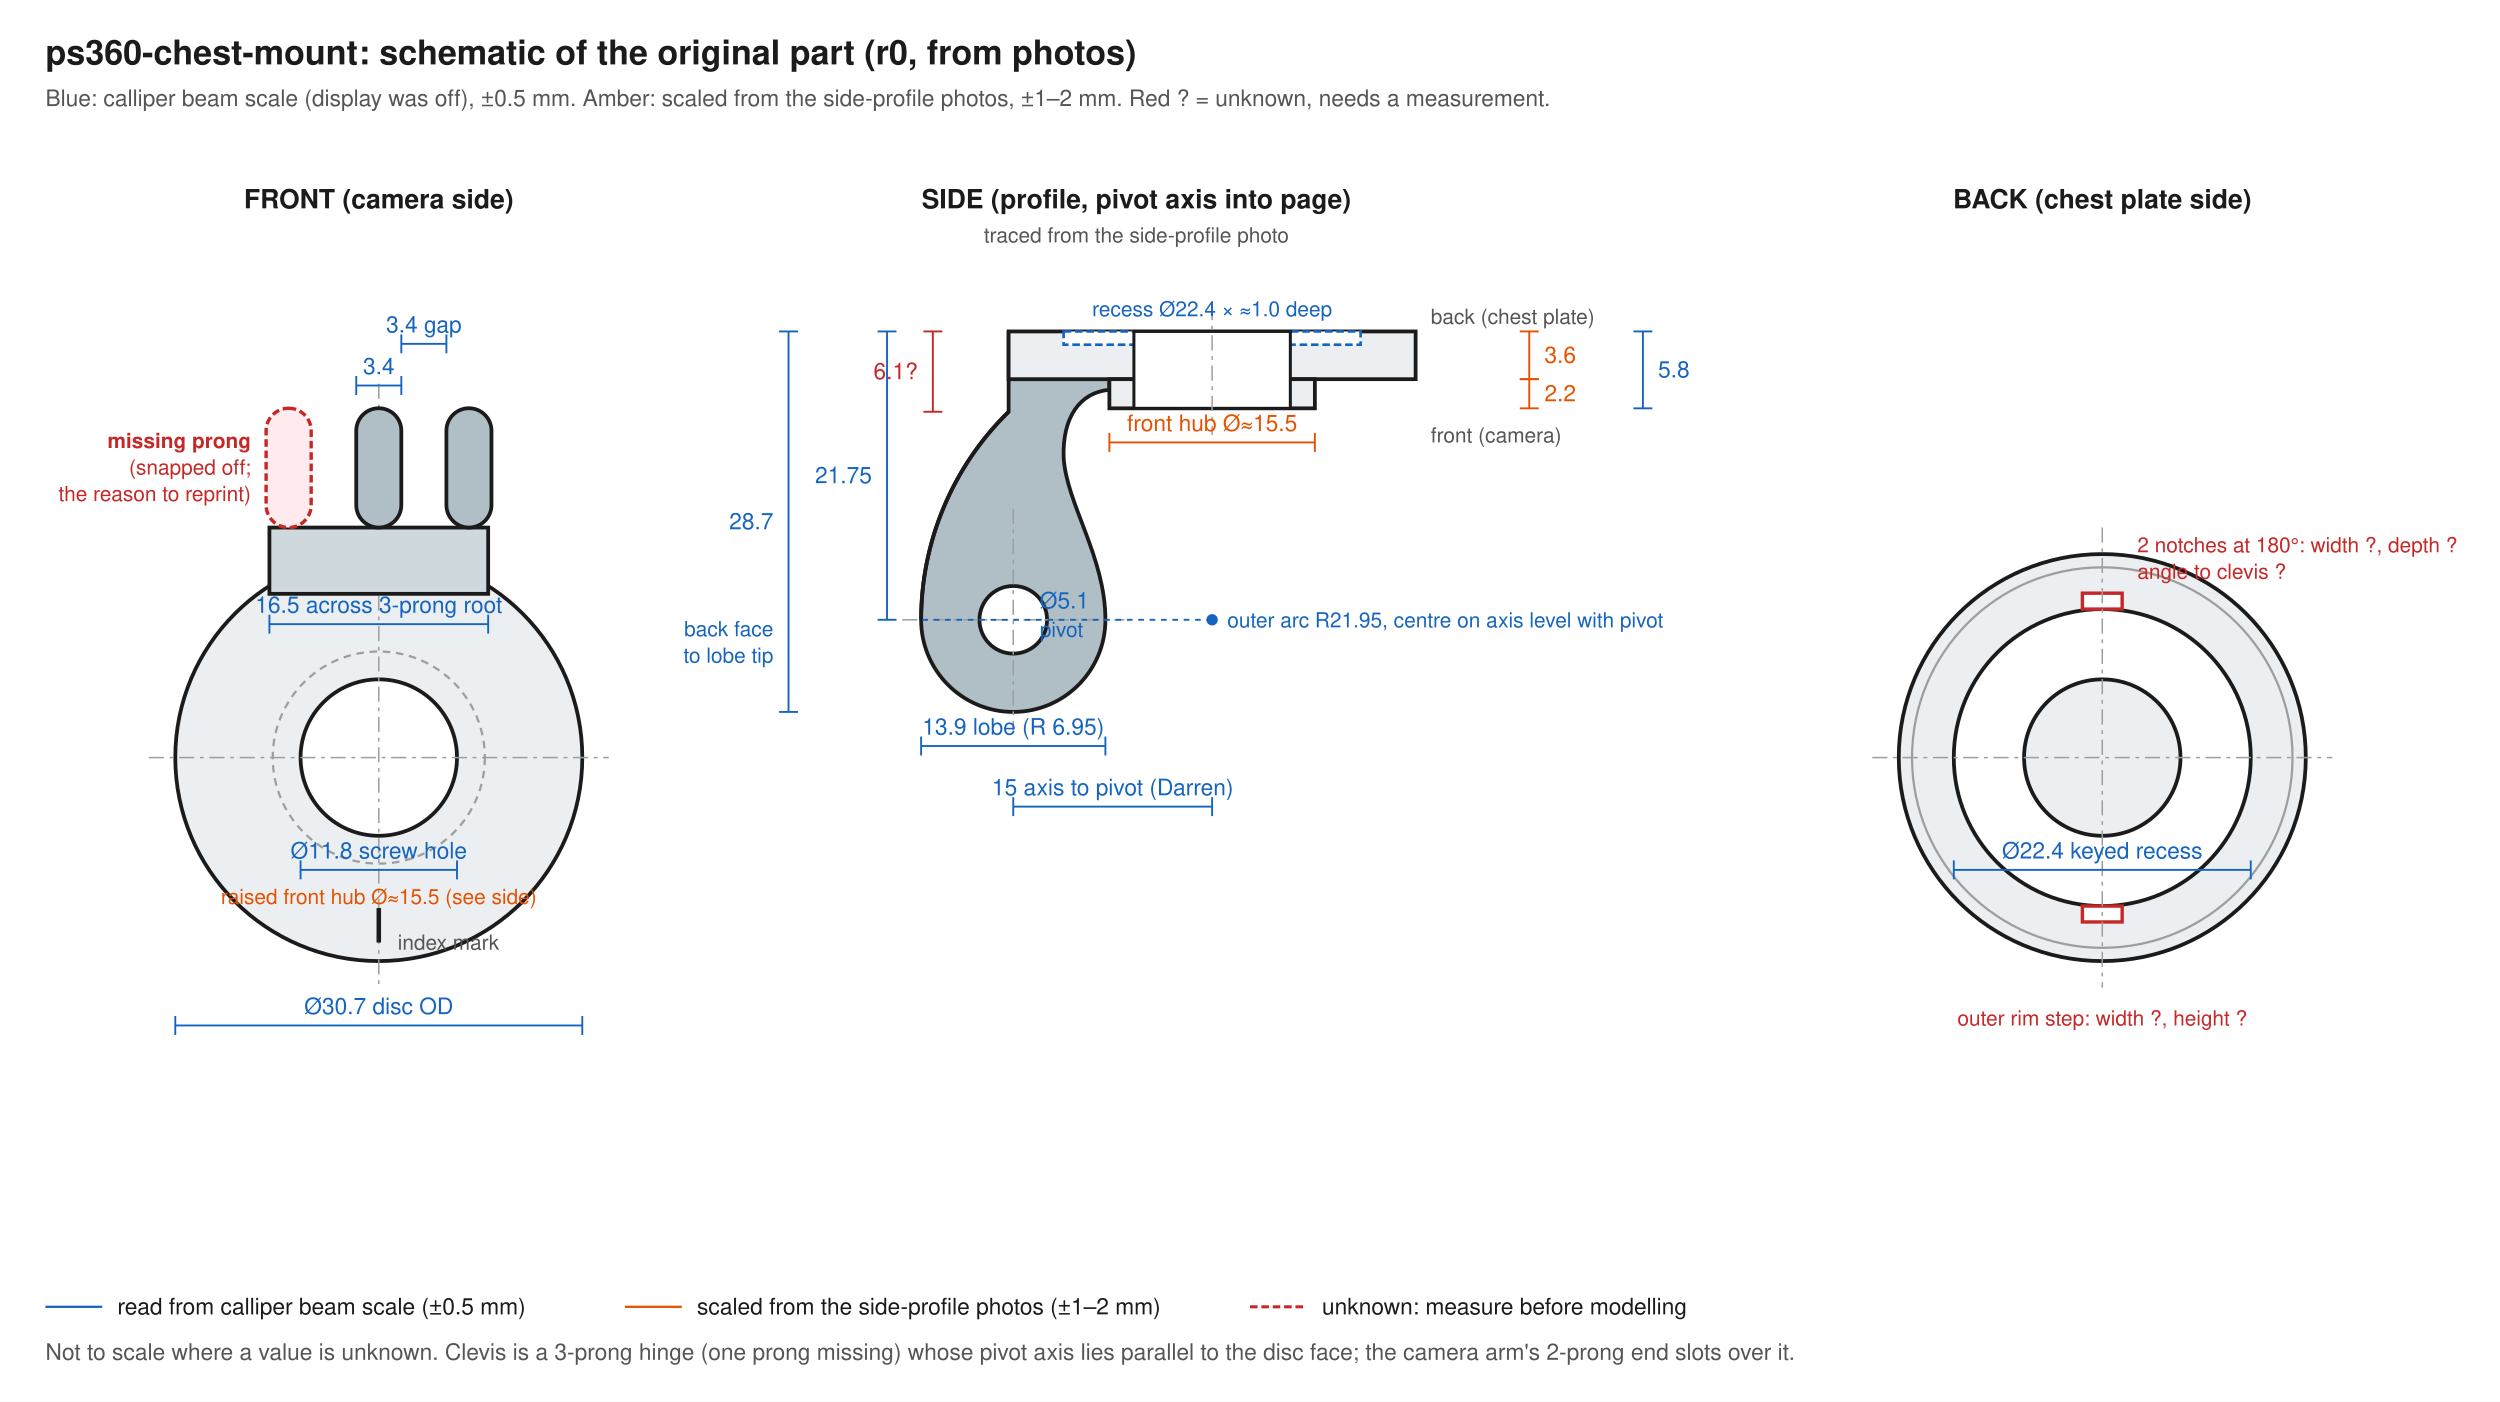
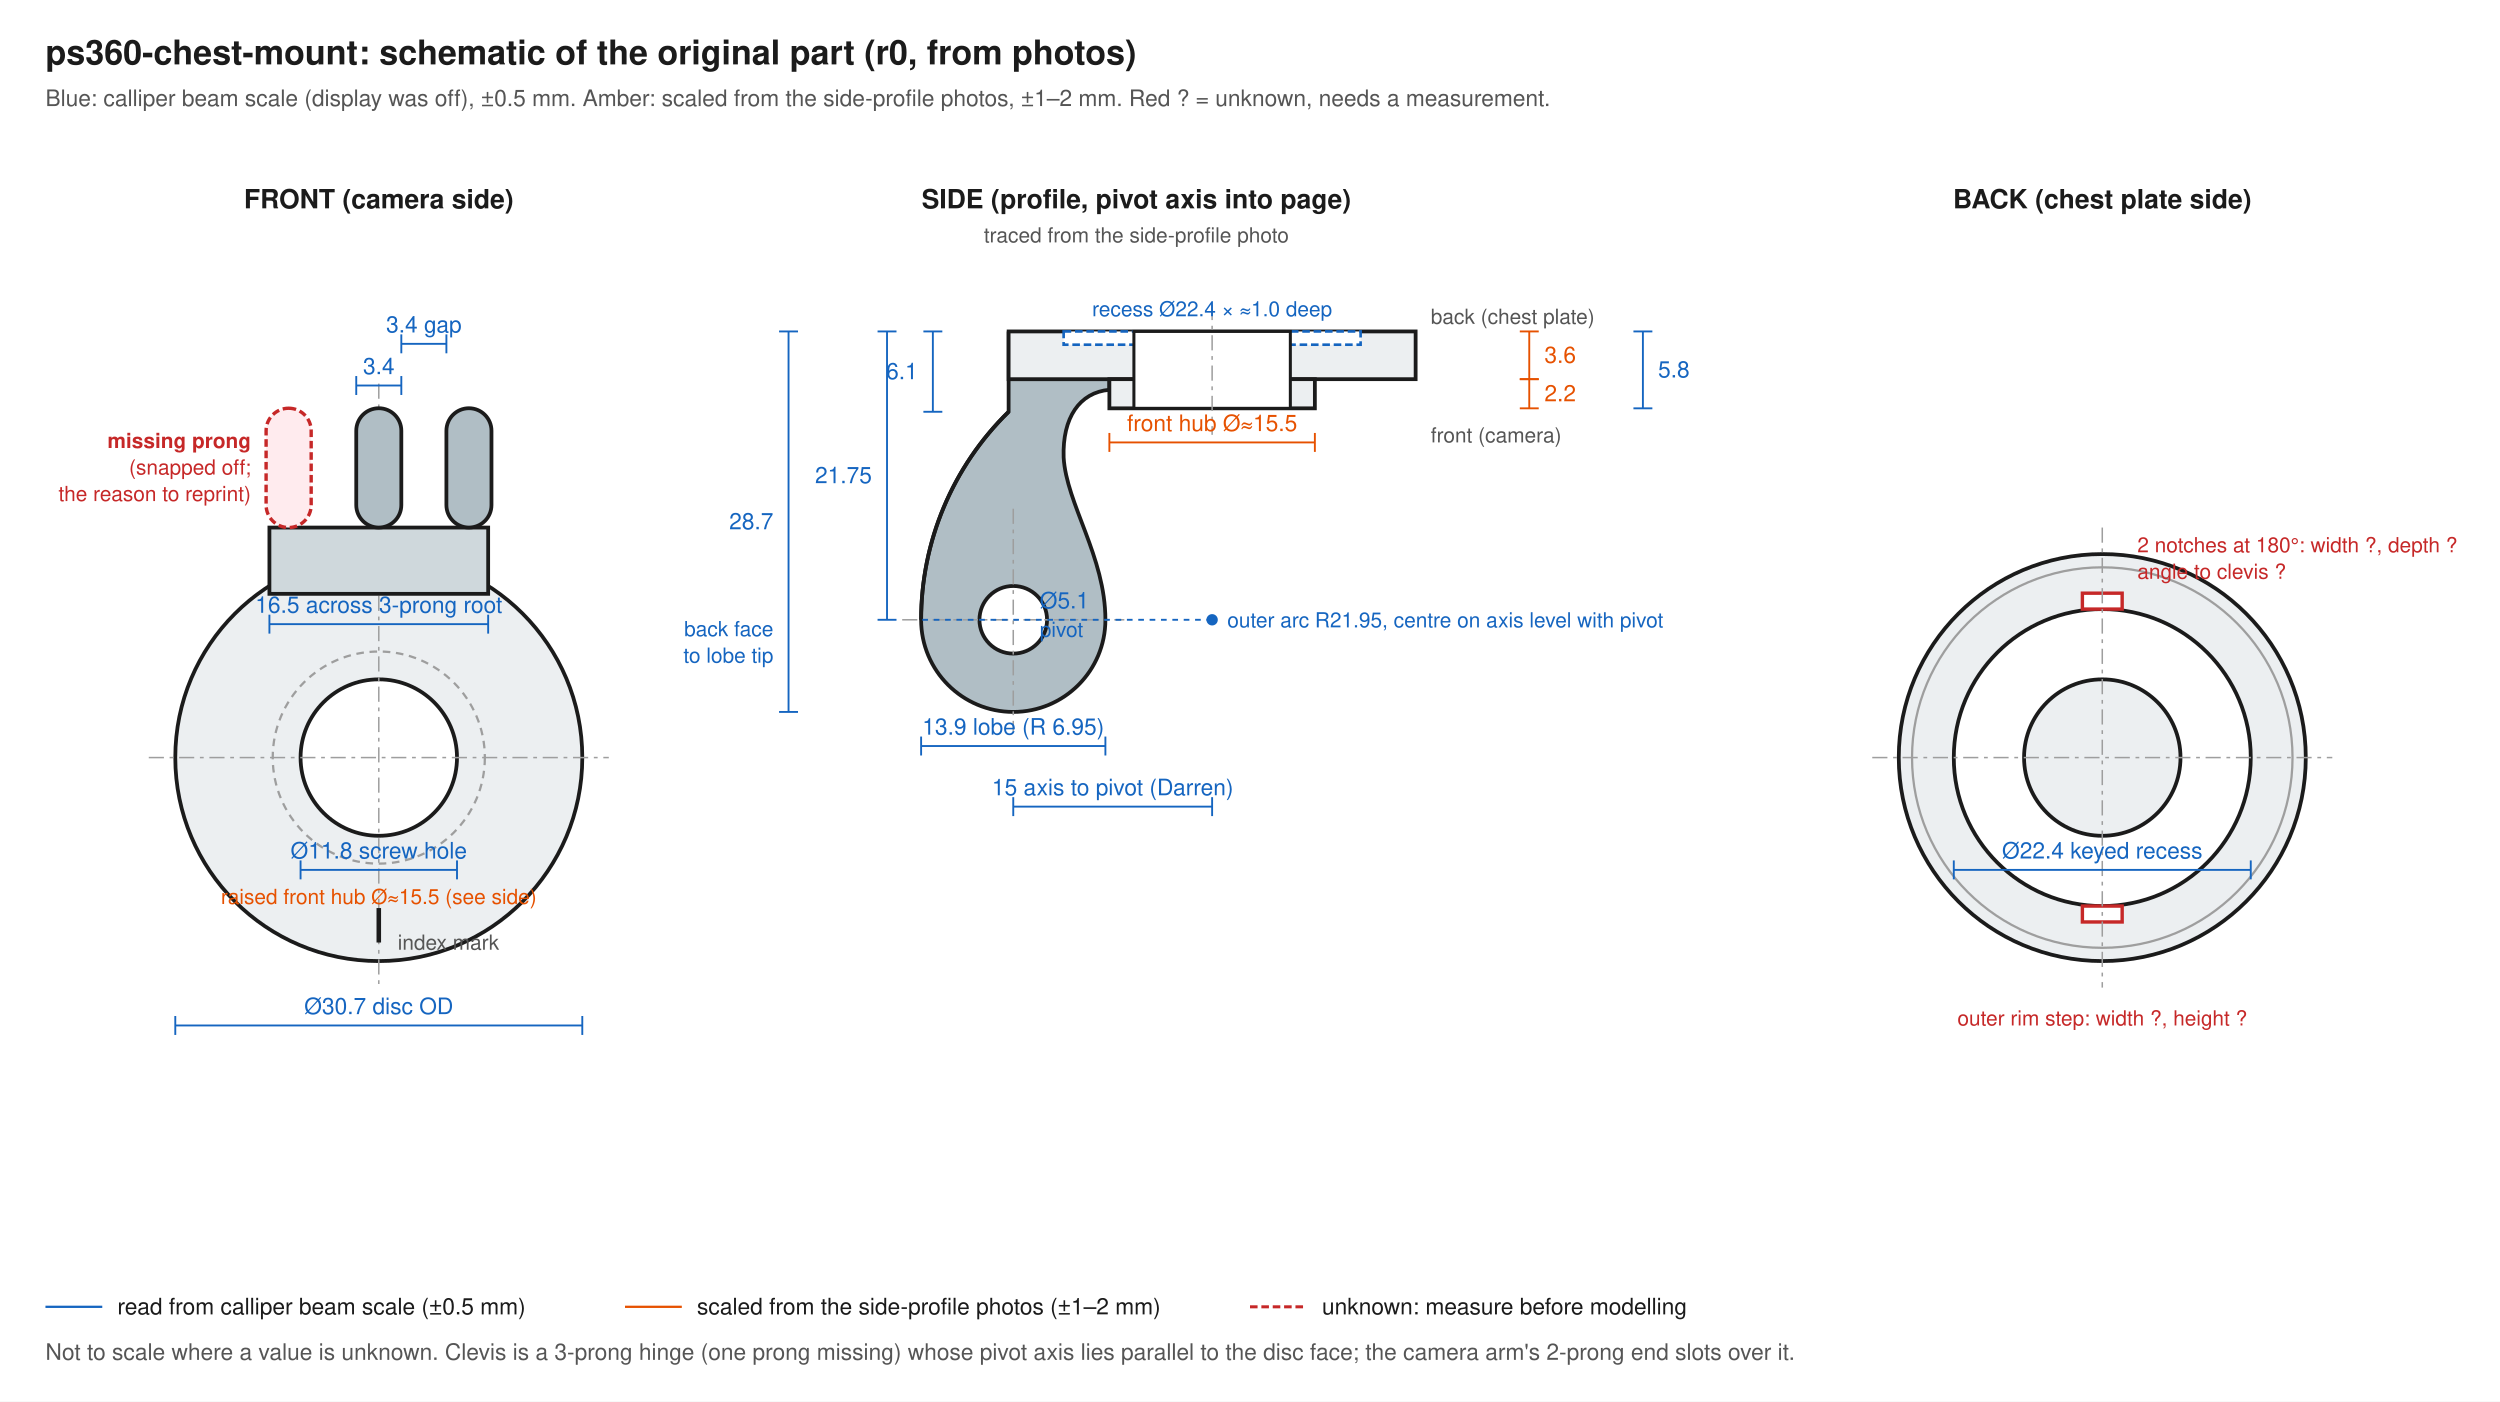
<svg xmlns="http://www.w3.org/2000/svg" width="1320" height="740" viewBox="0 0 1320 740" font-family="Helvetica, Arial, sans-serif">
  <rect width="1320" height="740" fill="white" />
  <text x="24" y="34" fill="#1b1b1b" font-size="18" text-anchor="start" font-weight="bold">ps360-chest-mount: schematic of the original part (r0, from photos)</text>
  <text x="24" y="56" fill="#555" font-size="12" text-anchor="start" font-weight="normal">Blue: calliper beam scale (display was off), ±0.5 mm. Amber: scaled from the side-profile photos, ±1–2 mm. Red ? = unknown, needs a measurement.</text>
  <text x="200" y="110" fill="#1b1b1b" font-size="14" text-anchor="middle" font-weight="bold">FRONT (camera side)</text>
  <circle cx="200" cy="400" r="107.45" fill="#eceff1" stroke="#1b1b1b" stroke-width="2" />
  <circle cx="200" cy="400" r="56.0" fill="none" stroke="#9e9e9e" stroke-width="1.2" stroke-dasharray="4 3" />
  <circle cx="200" cy="400" r="41.3" fill="white" stroke="#1b1b1b" stroke-width="2" />
  <line x1="78.55" y1="400" x2="321.45" y2="400" stroke="#9e9e9e" stroke-width="0.8" stroke-dasharray="8 3 2 3" />
  <line x1="200" y1="202.55" x2="200" y2="521.45" stroke="#9e9e9e" stroke-width="0.8" stroke-dasharray="8 3 2 3" />
  <rect x="198.8" y="479.45" width="2.4" height="18.2" fill="#1b1b1b" />
  <text x="210" y="501.45" fill="#555" font-size="11" text-anchor="start" font-weight="normal">index mark</text>
  <rect x="142.25" y="278.55" width="115.5" height="35" fill="#cfd8dc" stroke="#1b1b1b" stroke-width="2" />
  <rect x="140.5" y="215.55" width="23.8" height="63" rx="11.9" fill="#ffebee" stroke="#c62828" stroke-width="1.8" stroke-dasharray="4 2" />
  <rect x="188.1" y="215.55" width="23.8" height="63" rx="11.9" fill="#b0bec5" stroke="#1b1b1b" stroke-width="2" />
  <rect x="235.7" y="215.55" width="23.8" height="63" rx="11.9" fill="#b0bec5" stroke="#1b1b1b" stroke-width="2" />
  <text x="132.5" y="236.55" fill="#c62828" font-size="11" text-anchor="end" font-weight="bold">missing prong</text>
  <text x="132.5" y="250.55" fill="#c62828" font-size="11" text-anchor="end" font-weight="normal">(snapped off;</text>
  <text x="132.5" y="264.55" fill="#c62828" font-size="11" text-anchor="end" font-weight="normal">the reason to reprint)</text>
  <line x1="92.55" y1="541.45" x2="307.45" y2="541.45" stroke="#1565c0" stroke-width="1" />
  <line x1="92.55" y1="536.45" x2="92.55" y2="546.45" stroke="#1565c0" stroke-width="1" />
  <line x1="307.45" y1="536.45" x2="307.45" y2="546.45" stroke="#1565c0" stroke-width="1" />
  <text x="200.0" y="535.45" fill="#1565c0" font-size="12" text-anchor="middle" font-weight="normal">Ø30.7 disc OD</text>
  <line x1="158.7" y1="459.3" x2="241.3" y2="459.3" stroke="#1565c0" stroke-width="1" />
  <line x1="158.7" y1="454.3" x2="158.7" y2="464.3" stroke="#1565c0" stroke-width="1" />
  <line x1="241.3" y1="454.3" x2="241.3" y2="464.3" stroke="#1565c0" stroke-width="1" />
  <text x="200.0" y="453.3" fill="#1565c0" font-size="12" text-anchor="middle" font-weight="normal">Ø11.8 screw hole</text>
  <line x1="142.25" y1="329.55" x2="257.75" y2="329.55" stroke="#1565c0" stroke-width="1" />
  <line x1="142.25" y1="324.55" x2="142.25" y2="334.55" stroke="#1565c0" stroke-width="1" />
  <line x1="257.75" y1="324.55" x2="257.75" y2="334.55" stroke="#1565c0" stroke-width="1" />
  <text x="200.0" y="323.55" fill="#1565c0" font-size="12" text-anchor="middle" font-weight="normal">16.5 across 3-prong root</text>
  <line x1="188.1" y1="203.55" x2="211.9" y2="203.55" stroke="#1565c0" stroke-width="1" />
  <line x1="188.1" y1="198.55" x2="188.1" y2="208.55" stroke="#1565c0" stroke-width="1" />
  <line x1="211.9" y1="198.55" x2="211.9" y2="208.55" stroke="#1565c0" stroke-width="1" />
  <text x="200.0" y="197.55" fill="#1565c0" font-size="12" text-anchor="middle" font-weight="normal">3.4</text>
  <line x1="211.9" y1="181.55" x2="235.7" y2="181.55" stroke="#1565c0" stroke-width="1" />
  <line x1="211.9" y1="176.55" x2="211.9" y2="186.55" stroke="#1565c0" stroke-width="1" />
  <line x1="235.7" y1="176.55" x2="235.7" y2="186.55" stroke="#1565c0" stroke-width="1" />
  <text x="223.8" y="175.55" fill="#1565c0" font-size="12" text-anchor="middle" font-weight="normal">3.4 gap</text>
  <text x="200" y="477.3" fill="#e65100" font-size="11" text-anchor="middle" font-weight="normal">raised front hub Ø≈15.5 (see side)</text>
  <text x="600" y="110" fill="#1b1b1b" font-size="14" text-anchor="middle" font-weight="bold">SIDE (profile, pivot axis into page)</text>
  <text x="600" y="128" fill="#555" font-size="11" text-anchor="middle" font-weight="normal">traced from the side-profile photo</text>
  <path d="M532.55 175 L532.55 217.419 A153.65 153.65 0 0 0 486.35 327.25 A48.65 48.65 0 0 0 583.65 327.25 C583.65 294 563 266 561.6 241.5 C560.9 220.5 570 207.2 585.75 205.8 L585.75 200.2 L532.55 200.2 Z" fill="#b0bec5" stroke="#1b1b1b" stroke-width="2" />
  <circle cx="535.0" cy="327.25" r="17.85" fill="white" stroke="#1b1b1b" stroke-width="2" />
  <rect x="532.55" y="175" width="214.9" height="25.2" fill="#eceff1" stroke="#1b1b1b" stroke-width="2" />
  <rect x="585.75" y="200.2" width="108.5" height="15.4" fill="#eceff1" stroke="#1b1b1b" stroke-width="2" />
  <rect x="561.6" y="175" width="156.8" height="7.0" fill="white" stroke="#1565c0" stroke-width="1.4" stroke-dasharray="4 2" />
  <rect x="598.7" y="175" width="82.6" height="40.6" fill="white" stroke="#1b1b1b" stroke-width="1.6" />
  <path d="M532.55 217.419 A153.65 153.65 0 0 0 486.35 327.25" fill="none" stroke="#1b1b1b" stroke-width="2" />
  <line x1="640" y1="161" x2="640" y2="229.6" stroke="#9e9e9e" stroke-width="0.8" stroke-dasharray="8 3 2 3" />
  <line x1="476.35" y1="327.25" x2="593.65" y2="327.25" stroke="#9e9e9e" stroke-width="0.8" stroke-dasharray="8 3 2 3" />
  <line x1="535.0" y1="268.6" x2="535.0" y2="385.9" stroke="#9e9e9e" stroke-width="0.8" stroke-dasharray="8 3 2 3" />
  <text x="755.45" y="171" fill="#555" font-size="11" text-anchor="start" font-weight="normal">back (chest plate)</text>
  <text x="755.45" y="233.6" fill="#555" font-size="11" text-anchor="start" font-weight="normal">front (camera)</text>
  <line x1="867.45" y1="175" x2="867.45" y2="215.6" stroke="#1565c0" stroke-width="1" />
  <line x1="862.45" y1="175" x2="872.45" y2="175" stroke="#1565c0" stroke-width="1" />
  <line x1="862.45" y1="215.6" x2="872.45" y2="215.6" stroke="#1565c0" stroke-width="1" />
  <text x="875.45" y="199.3" fill="#1565c0" font-size="12" text-anchor="start" font-weight="normal">5.8</text>
  <line x1="807.45" y1="175" x2="807.45" y2="200.2" stroke="#e65100" stroke-width="1" />
  <line x1="802.45" y1="175" x2="812.45" y2="175" stroke="#e65100" stroke-width="1" />
  <line x1="802.45" y1="200.2" x2="812.45" y2="200.2" stroke="#e65100" stroke-width="1" />
  <text x="815.45" y="191.6" fill="#e65100" font-size="12" text-anchor="start" font-weight="normal">3.6</text>
  <line x1="807.45" y1="200.2" x2="807.45" y2="215.6" stroke="#e65100" stroke-width="1" />
  <line x1="802.45" y1="200.2" x2="812.45" y2="200.2" stroke="#e65100" stroke-width="1" />
  <line x1="802.45" y1="215.6" x2="812.45" y2="215.6" stroke="#e65100" stroke-width="1" />
  <text x="815.45" y="211.9" fill="#e65100" font-size="12" text-anchor="start" font-weight="normal">2.2</text>
  <text x="724.4" y="196.0" fill="#1565c0" font-size="13" text-anchor="middle" font-weight="normal" />
  <text x="640" y="167" fill="#1565c0" font-size="11" text-anchor="middle" font-weight="normal">recess Ø22.4 × ≈1.0 deep</text>
  <line x1="585.75" y1="233.6" x2="694.25" y2="233.6" stroke="#e65100" stroke-width="1" />
  <line x1="585.75" y1="228.6" x2="585.75" y2="238.6" stroke="#e65100" stroke-width="1" />
  <line x1="694.25" y1="228.6" x2="694.25" y2="238.6" stroke="#e65100" stroke-width="1" />
  <text x="640.0" y="227.6" fill="#e65100" font-size="12" text-anchor="middle" font-weight="normal">front hub Ø≈15.5</text>
  <line x1="535.0" y1="425.9" x2="640" y2="425.9" stroke="#1565c0" stroke-width="1" />
  <line x1="535.0" y1="420.9" x2="535.0" y2="430.9" stroke="#1565c0" stroke-width="1" />
  <line x1="640" y1="420.9" x2="640" y2="430.9" stroke="#1565c0" stroke-width="1" />
  <text x="587.5" y="419.9" fill="#1565c0" font-size="12" text-anchor="middle" font-weight="normal">15 axis to pivot (Darren)</text>
  <line x1="468.35" y1="175" x2="468.35" y2="327.25" stroke="#1565c0" stroke-width="1" />
  <line x1="463.35" y1="175" x2="473.35" y2="175" stroke="#1565c0" stroke-width="1" />
  <line x1="463.35" y1="327.25" x2="473.35" y2="327.25" stroke="#1565c0" stroke-width="1" />
  <text x="460.35" y="255.125" fill="#1565c0" font-size="12" text-anchor="end" font-weight="normal">21.75</text>
  <line x1="416.35" y1="175" x2="416.35" y2="375.9" stroke="#1565c0" stroke-width="1" />
  <line x1="411.35" y1="175" x2="421.35" y2="175" stroke="#1565c0" stroke-width="1" />
  <line x1="411.35" y1="375.9" x2="421.35" y2="375.9" stroke="#1565c0" stroke-width="1" />
  <text x="408.35" y="279.45" fill="#1565c0" font-size="12" text-anchor="end" font-weight="normal">28.7</text>
  <text x="408.35" y="335.9" fill="#1565c0" font-size="11" text-anchor="end" font-weight="normal">back face</text>
  <text x="408.35" y="349.9" fill="#1565c0" font-size="11" text-anchor="end" font-weight="normal">to lobe tip</text>
  <text x="549.0" y="321.25" fill="#1565c0" font-size="12" text-anchor="start" font-weight="normal">Ø5.1</text>
  <text x="549.0" y="336.25" fill="#1565c0" font-size="11" text-anchor="start" font-weight="normal">pivot</text>
  <line x1="486.35" y1="393.9" x2="583.65" y2="393.9" stroke="#1565c0" stroke-width="1" />
  <line x1="486.35" y1="388.9" x2="486.35" y2="398.9" stroke="#1565c0" stroke-width="1" />
  <line x1="583.65" y1="388.9" x2="583.65" y2="398.9" stroke="#1565c0" stroke-width="1" />
  <text x="535.0" y="387.9" fill="#1565c0" font-size="12" text-anchor="middle" font-weight="normal">13.9 lobe (R 6.95)</text>
-   <line x1="492.55" y1="175" x2="492.55" y2="217.419" stroke="#c62828" stroke-width="1" />
-   <line x1="487.55" y1="175" x2="497.55" y2="175" stroke="#c62828" stroke-width="1" />
-   <line x1="487.55" y1="217.419" x2="497.55" y2="217.419" stroke="#c62828" stroke-width="1" />
-   <text x="484.55" y="200.21" fill="#c62828" font-size="12" text-anchor="end" font-weight="normal">6.1?</text>
+   <line x1="492.55" y1="175" x2="492.55" y2="217.419" stroke="#1565c0" stroke-width="1" />
+   <line x1="487.55" y1="175" x2="497.55" y2="175" stroke="#1565c0" stroke-width="1" />
+   <line x1="487.55" y1="217.419" x2="497.55" y2="217.419" stroke="#1565c0" stroke-width="1" />
+   <text x="484.55" y="200.21" fill="#1565c0" font-size="12" text-anchor="end" font-weight="normal">6.1</text>
  <circle cx="640" cy="327.25" r="3" fill="#1565c0" />
  <line x1="640" y1="327.25" x2="486.35" y2="327.25" stroke="#1565c0" stroke-width="1" stroke-dasharray="3 3" />
  <text x="648" y="331.25" fill="#1565c0" font-size="11" text-anchor="start" font-weight="normal">outer arc R21.95, centre on axis level with pivot</text>
  <text x="1110" y="110" fill="#1b1b1b" font-size="14" text-anchor="middle" font-weight="bold">BACK (chest plate side)</text>
  <circle cx="1110" cy="400" r="107.45" fill="#eceff1" stroke="#1b1b1b" stroke-width="2" />
  <circle cx="1110" cy="400" r="100.45" fill="none" stroke="#9e9e9e" stroke-width="1.2" />
  <circle cx="1110" cy="400" r="78.4" fill="white" stroke="#1b1b1b" stroke-width="2" />
  <rect x="1099.5" y="313.2" width="21" height="8.4" fill="white" stroke="#c62828" stroke-width="1.8" />
  <rect x="1099.5" y="478.4" width="21" height="8.4" fill="white" stroke="#c62828" stroke-width="1.8" />
  <circle cx="1110" cy="400" r="41.3" fill="#eceff1" stroke="#1b1b1b" stroke-width="2" />
  <line x1="988.55" y1="400" x2="1231.45" y2="400" stroke="#9e9e9e" stroke-width="0.8" stroke-dasharray="8 3 2 3" />
  <line x1="1110" y1="278.55" x2="1110" y2="521.45" stroke="#9e9e9e" stroke-width="0.8" stroke-dasharray="8 3 2 3" />
  <line x1="1031.6" y1="459.3" x2="1188.4" y2="459.3" stroke="#1565c0" stroke-width="1" />
  <line x1="1031.6" y1="454.3" x2="1031.6" y2="464.3" stroke="#1565c0" stroke-width="1" />
  <line x1="1188.4" y1="454.3" x2="1188.4" y2="464.3" stroke="#1565c0" stroke-width="1" />
  <text x="1110.0" y="453.3" fill="#1565c0" font-size="12" text-anchor="middle" font-weight="normal">Ø22.4 keyed recess</text>
  <text x="1128.5" y="291.6" fill="#c62828" font-size="11" text-anchor="start" font-weight="normal">2 notches at 180°: width ?, depth ?</text>
  <text x="1128.5" y="305.6" fill="#c62828" font-size="11" text-anchor="start" font-weight="normal">angle to clevis ?</text>
  <text x="1110" y="541.45" fill="#c62828" font-size="11" text-anchor="middle" font-weight="normal">outer rim step: width ?, height ?</text>
  <line x1="24" y1="690" x2="54" y2="690" stroke="#1565c0" stroke-width="1.2" />
  <text x="62" y="694" fill="#1b1b1b" font-size="12" text-anchor="start" font-weight="normal">read from calliper beam scale (±0.5 mm)</text>
  <line x1="330" y1="690" x2="360" y2="690" stroke="#e65100" stroke-width="1.2" />
  <text x="368" y="694" fill="#1b1b1b" font-size="12" text-anchor="start" font-weight="normal">scaled from the side-profile photos (±1–2 mm)</text>
  <line x1="660" y1="690" x2="690" y2="690" stroke="#c62828" stroke-width="1.6" stroke-dasharray="4 2" />
  <text x="698" y="694" fill="#1b1b1b" font-size="12" text-anchor="start" font-weight="normal">unknown: measure before modelling</text>
  <text x="24" y="718" fill="#555" font-size="12" text-anchor="start" font-weight="normal">Not to scale where a value is unknown. Clevis is a 3-prong hinge (one prong missing) whose pivot axis lies parallel to the disc face; the camera arm's 2-prong end slots over it.</text>
</svg>
